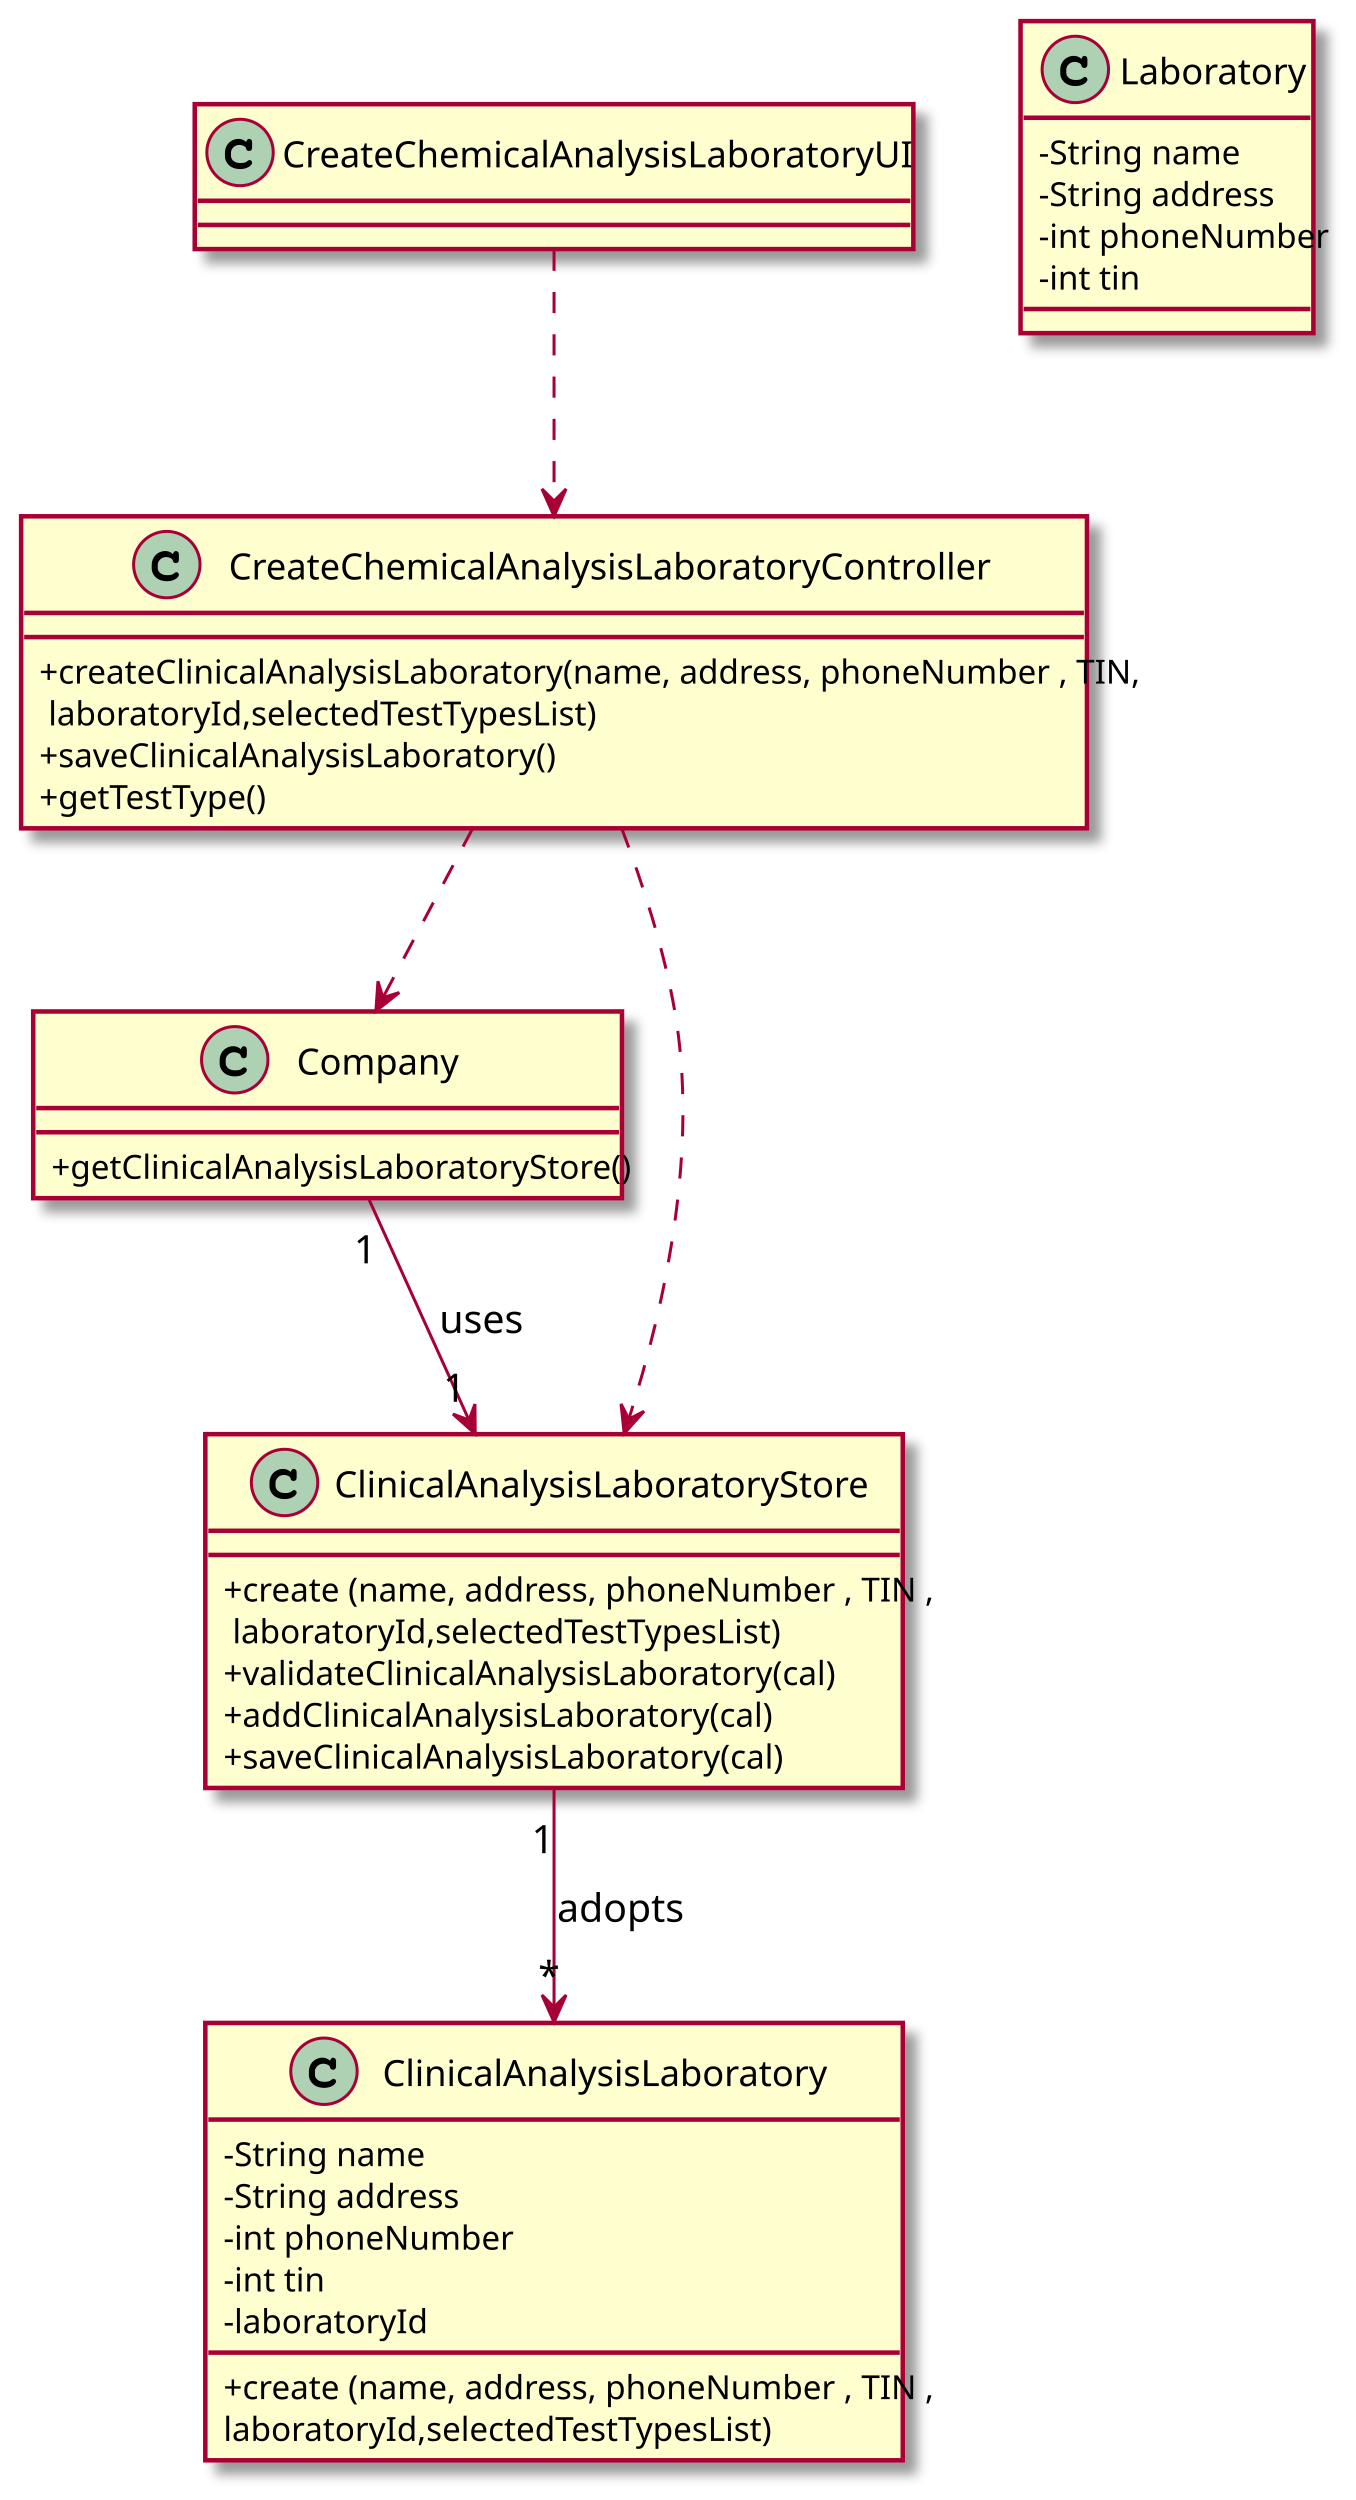
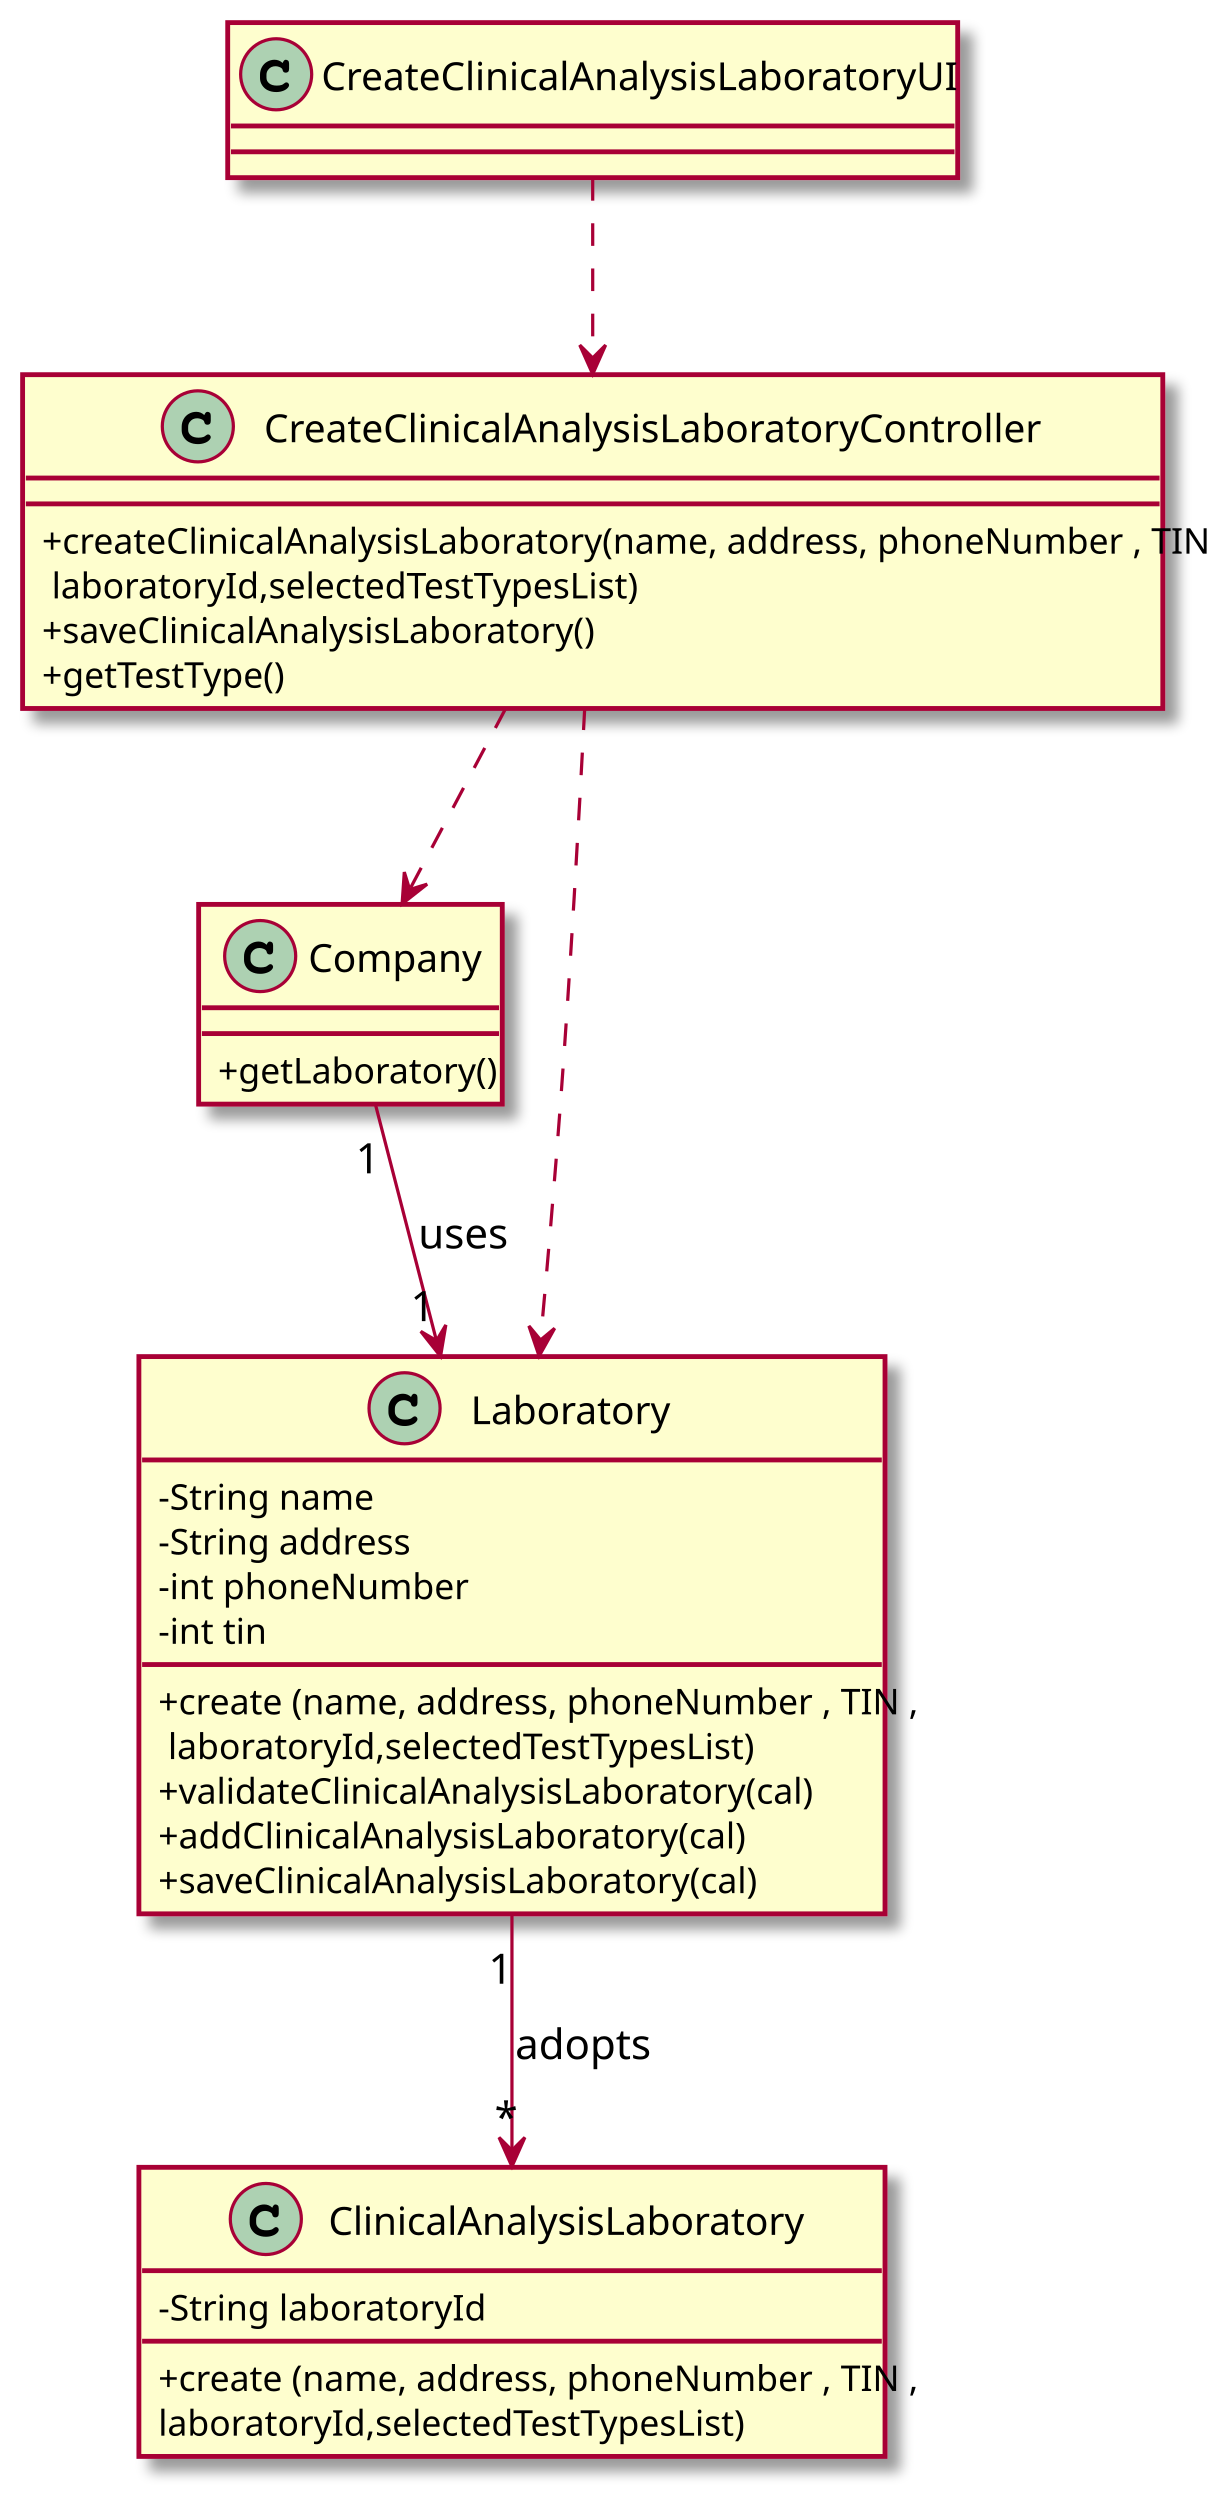
- <svg xmlns="http://www.w3.org/2000/svg" contentScriptType="application/ecmascript" contentStyleType="text/css" height="828px" preserveAspectRatio="none" style="width:449px;height:828px;" version="1.1" viewBox="0 0 449 828" width="449px" zoomAndPan="magnify">
+ <svg xmlns="http://www.w3.org/2000/svg" contentScriptType="application/ecmascript" contentStyleType="text/css" height="774px" preserveAspectRatio="none" style="width:374px;height:774px;" version="1.1" viewBox="0 0 374 774" width="374px" zoomAndPan="magnify">
  <defs>
-     <filter height="300%" id="f4xp1u01uqw4k" width="300%" x="-1" y="-1">
+     <filter height="300%" id="ftescfz0azkaz" width="300%" x="-1" y="-1">
      <feGaussianBlur result="blurOut" stdDeviation="2.0" />
      <feColorMatrix in="blurOut" result="blurOut2" type="matrix" values="0 0 0 0 0 0 0 0 0 0 0 0 0 0 0 0 0 0 .4 0" />
      <feOffset dx="4.0" dy="4.0" in="blurOut2" result="blurOut3" />
      <feBlend in="SourceGraphic" in2="blurOut3" mode="normal" />
    </filter>
  </defs>
  <g>
-     <rect codeLine="3" fill="#FEFECE" filter="url(#f4xp1u01uqw4k)" height="48" id="CreateChemicalAnalysisLaboratoryUI" style="stroke:#A80036;stroke-width:1.5;" width="238" x="64.5" y="34.5" />
-     <ellipse cx="79.5" cy="50.5" fill="#ADD1B2" rx="11" ry="11" style="stroke:#A80036;stroke-width:1.0;" />
-     <path d="M81.5,47 Q81.703,46.5 81.938,46.25 Q82.172,46 82.438,46 Q82.906,46 83.203,46.281 Q83.5,46.562 83.5,47.219 L83.5,48.781 Q83.5,49.438 83.219,49.719 Q82.938,50 82.5,50 Q82.109,50 81.859,49.828 Q81.609,49.656 81.5,49.203 Q81.453,48.891 81.281,48.719 Q80.969,48.391 80.406,48.203 Q79.844,48 79.281,48 Q78.578,48 77.984,48.281 Q77.406,48.562 76.953,49.188 Q76.5,49.812 76.5,50.672 L76.5,51.594 Q76.5,52.625 77.344,53.312 Q78.188,54 79.688,54 Q80.578,54 81.203,53.797 Q81.562,53.688 81.969,53.328 Q82.234,53.125 82.375,53.062 Q82.516,53 82.688,53 Q83.016,53 83.25,53.266 Q83.5,53.516 83.5,53.875 Q83.5,54.219 83.156,54.625 Q82.656,55.219 81.859,55.547 Q80.812,56 79.531,56 Q78.031,56 76.828,55.406 Q75.859,54.938 75.172,53.922 Q74.5,52.906 74.5,51.703 L74.5,50.609 Q74.5,49.359 75.094,48.266 Q75.703,47.172 76.75,46.594 Q77.812,46 79,46 Q79.719,46 80.344,46.25 Q80.969,46.5 81.5,47 Z " fill="#000000" />
-     <text fill="#000000" font-family="sans-serif" font-size="12" lengthAdjust="spacing" textLength="206" x="93.5" y="55.41">CreateChemicalAnalysisLaboratoryUI</text>
-     <line style="stroke:#A80036;stroke-width:1.5;" x1="65.5" x2="301.5" y1="66.5" y2="66.5" />
-     <line style="stroke:#A80036;stroke-width:1.5;" x1="65.5" x2="301.5" y1="74.5" y2="74.5" />
-     <rect codeLine="6" fill="#FEFECE" filter="url(#f4xp1u01uqw4k)" height="103.344" id="CreateChemicalAnalysisLaboratoryController" style="stroke:#A80036;stroke-width:1.5;" width="353" x="7" y="171" />
-     <ellipse cx="55.25" cy="187" fill="#ADD1B2" rx="11" ry="11" style="stroke:#A80036;stroke-width:1.0;" />
-     <path d="M57.25,183.5 Q57.453,183 57.688,182.75 Q57.922,182.5 58.188,182.5 Q58.656,182.5 58.953,182.781 Q59.25,183.062 59.25,183.719 L59.25,185.281 Q59.25,185.938 58.969,186.219 Q58.688,186.5 58.25,186.5 Q57.859,186.5 57.609,186.328 Q57.359,186.156 57.25,185.703 Q57.203,185.391 57.031,185.219 Q56.719,184.891 56.156,184.703 Q55.594,184.5 55.031,184.5 Q54.328,184.5 53.734,184.781 Q53.156,185.062 52.703,185.688 Q52.25,186.312 52.25,187.172 L52.25,188.094 Q52.25,189.125 53.094,189.812 Q53.938,190.5 55.438,190.5 Q56.328,190.5 56.953,190.297 Q57.312,190.188 57.719,189.828 Q57.984,189.625 58.125,189.562 Q58.266,189.5 58.438,189.5 Q58.766,189.5 59,189.766 Q59.25,190.016 59.25,190.375 Q59.25,190.719 58.906,191.125 Q58.406,191.719 57.609,192.047 Q56.562,192.5 55.281,192.5 Q53.781,192.5 52.578,191.906 Q51.609,191.438 50.922,190.422 Q50.25,189.406 50.25,188.203 L50.25,187.109 Q50.25,185.859 50.844,184.766 Q51.453,183.672 52.5,183.094 Q53.562,182.5 54.75,182.5 Q55.469,182.5 56.094,182.75 Q56.719,183 57.25,183.5 Z " fill="#000000" />
-     <text fill="#000000" font-family="sans-serif" font-size="12" lengthAdjust="spacing" textLength="248" x="75.75" y="191.91">CreateChemicalAnalysisLaboratoryController</text>
-     <line style="stroke:#A80036;stroke-width:1.5;" x1="8" x2="359" y1="203" y2="203" />
-     <line style="stroke:#A80036;stroke-width:1.5;" x1="8" x2="359" y1="211" y2="211" />
-     <text fill="#000000" font-family="sans-serif" font-size="11" lengthAdjust="spacing" textLength="341" x="13" y="226.419">+createClinicalAnalysisLaboratory(name, address, phoneNumber , TIN,</text>
-     <text fill="#000000" font-family="sans-serif" font-size="11" lengthAdjust="spacing" textLength="173" x="16" y="240.255">laboratoryId,selectedTestTypesList)</text>
-     <text fill="#000000" font-family="sans-serif" font-size="11" lengthAdjust="spacing" textLength="166" x="13" y="254.091">+saveClinicalAnalysisLaboratory()</text>
-     <text fill="#000000" font-family="sans-serif" font-size="11" lengthAdjust="spacing" textLength="74" x="13" y="267.927">+getTestType()</text>
-     <rect codeLine="12" fill="#FEFECE" filter="url(#f4xp1u01uqw4k)" height="61.836" id="Company" style="stroke:#A80036;stroke-width:1.5;" width="195" x="11" y="335" />
-     <ellipse cx="77.75" cy="351" fill="#ADD1B2" rx="11" ry="11" style="stroke:#A80036;stroke-width:1.0;" />
-     <path d="M79.75,347.5 Q79.953,347 80.188,346.75 Q80.422,346.5 80.688,346.5 Q81.156,346.5 81.453,346.781 Q81.75,347.062 81.75,347.719 L81.75,349.281 Q81.75,349.938 81.469,350.219 Q81.188,350.5 80.75,350.5 Q80.359,350.5 80.109,350.328 Q79.859,350.156 79.75,349.703 Q79.703,349.391 79.531,349.219 Q79.219,348.891 78.656,348.703 Q78.094,348.5 77.531,348.5 Q76.828,348.5 76.234,348.781 Q75.656,349.062 75.203,349.688 Q74.75,350.312 74.75,351.172 L74.75,352.094 Q74.75,353.125 75.594,353.812 Q76.438,354.5 77.938,354.5 Q78.828,354.5 79.453,354.297 Q79.812,354.188 80.219,353.828 Q80.484,353.625 80.625,353.562 Q80.766,353.5 80.938,353.5 Q81.266,353.5 81.5,353.766 Q81.75,354.016 81.75,354.375 Q81.75,354.719 81.406,355.125 Q80.906,355.719 80.109,356.047 Q79.062,356.5 77.781,356.5 Q76.281,356.5 75.078,355.906 Q74.109,355.438 73.422,354.422 Q72.75,353.406 72.75,352.203 L72.75,351.109 Q72.75,349.859 73.344,348.766 Q73.953,347.672 75,347.094 Q76.062,346.5 77.25,346.5 Q77.969,346.5 78.594,346.75 Q79.219,347 79.75,347.5 Z " fill="#000000" />
-     <text fill="#000000" font-family="sans-serif" font-size="12" lengthAdjust="spacing" textLength="53" x="98.25" y="355.91">Company</text>
-     <line style="stroke:#A80036;stroke-width:1.5;" x1="12" x2="205" y1="367" y2="367" />
-     <line style="stroke:#A80036;stroke-width:1.5;" x1="12" x2="205" y1="375" y2="375" />
-     <text fill="#000000" font-family="sans-serif" font-size="11" lengthAdjust="spacing" textLength="183" x="17" y="390.419">+getClinicalAnalysisLaboratoryStore()</text>
-     <rect codeLine="16" fill="#FEFECE" filter="url(#f4xp1u01uqw4k)" height="103.344" id="Laboratory" style="stroke:#A80036;stroke-width:1.5;" width="97" x="338" y="7" />
-     <ellipse cx="356.15" cy="23" fill="#ADD1B2" rx="11" ry="11" style="stroke:#A80036;stroke-width:1.0;" />
-     <path d="M358.15,19.5 Q358.353,19 358.587,18.75 Q358.822,18.5 359.087,18.5 Q359.556,18.5 359.853,18.781 Q360.15,19.062 360.15,19.719 L360.15,21.281 Q360.15,21.938 359.869,22.219 Q359.587,22.5 359.15,22.5 Q358.759,22.5 358.509,22.328 Q358.259,22.156 358.15,21.703 Q358.103,21.391 357.931,21.219 Q357.619,20.891 357.056,20.703 Q356.494,20.5 355.931,20.5 Q355.228,20.5 354.634,20.781 Q354.056,21.062 353.603,21.688 Q353.15,22.312 353.15,23.172 L353.15,24.094 Q353.15,25.125 353.994,25.812 Q354.837,26.5 356.337,26.5 Q357.228,26.5 357.853,26.297 Q358.212,26.188 358.619,25.828 Q358.884,25.625 359.025,25.562 Q359.166,25.5 359.337,25.5 Q359.666,25.5 359.9,25.766 Q360.15,26.016 360.15,26.375 Q360.15,26.719 359.806,27.125 Q359.306,27.719 358.509,28.047 Q357.462,28.5 356.181,28.5 Q354.681,28.5 353.478,27.906 Q352.509,27.438 351.822,26.422 Q351.15,25.406 351.15,24.203 L351.15,23.109 Q351.15,21.859 351.744,20.766 Q352.353,19.672 353.4,19.094 Q354.462,18.5 355.65,18.5 Q356.369,18.5 356.994,18.75 Q357.619,19 358.15,19.5 Z " fill="#000000" />
-     <text fill="#000000" font-family="sans-serif" font-size="12" lengthAdjust="spacing" textLength="58" x="370.85" y="27.91">Laboratory</text>
-     <line style="stroke:#A80036;stroke-width:1.5;" x1="339" x2="434" y1="39" y2="39" />
-     <text fill="#000000" font-family="sans-serif" font-size="11" lengthAdjust="spacing" textLength="61" x="344" y="54.419">-String name</text>
-     <text fill="#000000" font-family="sans-serif" font-size="11" lengthAdjust="spacing" textLength="75" x="344" y="68.255">-String address</text>
-     <text fill="#000000" font-family="sans-serif" font-size="11" lengthAdjust="spacing" textLength="85" x="344" y="82.091">-int phoneNumber</text>
-     <text fill="#000000" font-family="sans-serif" font-size="11" lengthAdjust="spacing" textLength="29" x="344" y="95.927">-int tin</text>
-     <line style="stroke:#A80036;stroke-width:1.5;" x1="339" x2="434" y1="102.344" y2="102.344" />
-     <rect codeLine="23" fill="#FEFECE" filter="url(#f4xp1u01uqw4k)" height="144.852" id="ClinicalAnalysisLaboratory" style="stroke:#A80036;stroke-width:1.5;" width="231" x="68" y="670" />
-     <ellipse cx="107.3" cy="686" fill="#ADD1B2" rx="11" ry="11" style="stroke:#A80036;stroke-width:1.0;" />
-     <path d="M109.3,682.5 Q109.503,682 109.737,681.75 Q109.972,681.5 110.237,681.5 Q110.706,681.5 111.003,681.781 Q111.3,682.062 111.3,682.719 L111.3,684.281 Q111.3,684.938 111.019,685.219 Q110.737,685.5 110.3,685.5 Q109.909,685.5 109.659,685.328 Q109.409,685.156 109.3,684.703 Q109.253,684.391 109.081,684.219 Q108.769,683.891 108.206,683.703 Q107.644,683.5 107.081,683.5 Q106.378,683.5 105.784,683.781 Q105.206,684.062 104.753,684.688 Q104.3,685.312 104.3,686.172 L104.3,687.094 Q104.3,688.125 105.144,688.812 Q105.987,689.5 107.487,689.5 Q108.378,689.5 109.003,689.297 Q109.362,689.188 109.769,688.828 Q110.034,688.625 110.175,688.562 Q110.316,688.5 110.487,688.5 Q110.816,688.5 111.05,688.766 Q111.3,689.016 111.3,689.375 Q111.3,689.719 110.956,690.125 Q110.456,690.719 109.659,691.047 Q108.612,691.5 107.331,691.5 Q105.831,691.5 104.628,690.906 Q103.659,690.438 102.972,689.422 Q102.3,688.406 102.3,687.203 L102.3,686.109 Q102.3,684.859 102.894,683.766 Q103.503,682.672 104.55,682.094 Q105.612,681.5 106.8,681.5 Q107.519,681.5 108.144,681.75 Q108.769,682 109.3,682.5 Z " fill="#000000" />
-     <text fill="#000000" font-family="sans-serif" font-size="12" lengthAdjust="spacing" textLength="145" x="126.7" y="690.91">ClinicalAnalysisLaboratory</text>
-     <line style="stroke:#A80036;stroke-width:1.5;" x1="69" x2="298" y1="702" y2="702" />
-     <text fill="#000000" font-family="sans-serif" font-size="11" lengthAdjust="spacing" textLength="61" x="74" y="717.419">-String name</text>
-     <text fill="#000000" font-family="sans-serif" font-size="11" lengthAdjust="spacing" textLength="75" x="74" y="731.255">-String address</text>
-     <text fill="#000000" font-family="sans-serif" font-size="11" lengthAdjust="spacing" textLength="85" x="74" y="745.091">-int phoneNumber</text>
-     <text fill="#000000" font-family="sans-serif" font-size="11" lengthAdjust="spacing" textLength="29" x="74" y="758.927">-int tin</text>
-     <text fill="#000000" font-family="sans-serif" font-size="11" lengthAdjust="spacing" textLength="61" x="74" y="772.763">-laboratoryId</text>
-     <line style="stroke:#A80036;stroke-width:1.5;" x1="69" x2="298" y1="779.18" y2="779.18" />
-     <text fill="#000000" font-family="sans-serif" font-size="11" lengthAdjust="spacing" textLength="219" x="74" y="794.599">+create (name, address, phoneNumber , TIN ,</text>
-     <text fill="#000000" font-family="sans-serif" font-size="11" lengthAdjust="spacing" textLength="173" x="74" y="808.435">laboratoryId,selectedTestTypesList)</text>
-     <rect codeLine="34" fill="#FEFECE" filter="url(#f4xp1u01uqw4k)" height="117.18" id="ClinicalAnalysisLaboratoryStore" style="stroke:#A80036;stroke-width:1.5;" width="231" x="68" y="475" />
-     <ellipse cx="94.25" cy="491" fill="#ADD1B2" rx="11" ry="11" style="stroke:#A80036;stroke-width:1.0;" />
-     <path d="M96.25,487.5 Q96.453,487 96.688,486.75 Q96.922,486.5 97.188,486.5 Q97.656,486.5 97.953,486.781 Q98.25,487.062 98.25,487.719 L98.25,489.281 Q98.25,489.938 97.969,490.219 Q97.688,490.5 97.25,490.5 Q96.859,490.5 96.609,490.328 Q96.359,490.156 96.25,489.703 Q96.203,489.391 96.031,489.219 Q95.719,488.891 95.156,488.703 Q94.594,488.5 94.031,488.5 Q93.328,488.5 92.734,488.781 Q92.156,489.062 91.703,489.688 Q91.25,490.312 91.25,491.172 L91.25,492.094 Q91.25,493.125 92.094,493.812 Q92.938,494.5 94.438,494.5 Q95.328,494.5 95.953,494.297 Q96.312,494.188 96.719,493.828 Q96.984,493.625 97.125,493.562 Q97.266,493.5 97.438,493.5 Q97.766,493.5 98,493.766 Q98.25,494.016 98.25,494.375 Q98.25,494.719 97.906,495.125 Q97.406,495.719 96.609,496.047 Q95.562,496.5 94.281,496.5 Q92.781,496.5 91.578,495.906 Q90.609,495.438 89.922,494.422 Q89.25,493.406 89.25,492.203 L89.25,491.109 Q89.25,489.859 89.844,488.766 Q90.453,487.672 91.5,487.094 Q92.562,486.5 93.75,486.5 Q94.469,486.5 95.094,486.75 Q95.719,487 96.25,487.5 Z " fill="#000000" />
-     <text fill="#000000" font-family="sans-serif" font-size="12" lengthAdjust="spacing" textLength="174" x="110.75" y="495.91">ClinicalAnalysisLaboratoryStore</text>
-     <line style="stroke:#A80036;stroke-width:1.5;" x1="69" x2="298" y1="507" y2="507" />
-     <line style="stroke:#A80036;stroke-width:1.5;" x1="69" x2="298" y1="515" y2="515" />
-     <text fill="#000000" font-family="sans-serif" font-size="11" lengthAdjust="spacing" textLength="219" x="74" y="530.419">+create (name, address, phoneNumber , TIN ,</text>
-     <text fill="#000000" font-family="sans-serif" font-size="11" lengthAdjust="spacing" textLength="173" x="77" y="544.255">laboratoryId,selectedTestTypesList)</text>
-     <text fill="#000000" font-family="sans-serif" font-size="11" lengthAdjust="spacing" textLength="193" x="74" y="558.091">+validateClinicalAnalysisLaboratory(cal)</text>
-     <text fill="#000000" font-family="sans-serif" font-size="11" lengthAdjust="spacing" textLength="174" x="74" y="571.927">+addClinicalAnalysisLaboratory(cal)</text>
-     <text fill="#000000" font-family="sans-serif" font-size="11" lengthAdjust="spacing" textLength="180" x="74" y="585.763">+saveClinicalAnalysisLaboratory(cal)</text>
-     <path codeLine="46" d="M183.5,82.71 C183.5,104.29 183.5,137.29 183.5,165.69 " fill="none" id="CreateChemicalAnalysisLaboratoryUI-to-CreateChemicalAnalysisLaboratoryController" style="stroke:#A80036;stroke-width:1.0;stroke-dasharray:7.0,7.0;" />
-     <polygon fill="#A80036" points="183.5,170.94,187.5,161.94,183.5,165.94,179.5,161.94,183.5,170.94" style="stroke:#A80036;stroke-width:1.0;" />
-     <path codeLine="47" d="M156.64,274.19 C146.8,292.74 135.9,313.31 126.96,330.17 " fill="none" id="CreateChemicalAnalysisLaboratoryController-to-Company" style="stroke:#A80036;stroke-width:1.0;stroke-dasharray:7.0,7.0;" />
-     <polygon fill="#A80036" points="124.5,334.82,132.244,328.735,126.838,330.4,125.173,324.994,124.5,334.82" style="stroke:#A80036;stroke-width:1.0;" />
-     <path codeLine="48" d="M205.82,274.12 C212.96,292.86 219.94,314.54 223.5,335 C231.36,380.19 220.68,430.9 208.38,469.62 " fill="none" id="CreateChemicalAnalysisLaboratoryController-to-ClinicalAnalysisLaboratoryStore" style="stroke:#A80036;stroke-width:1.0;stroke-dasharray:7.0,7.0;" />
-     <polygon fill="#A80036" points="206.72,474.76,213.301,467.433,208.262,470.004,205.692,464.965,206.72,474.76" style="stroke:#A80036;stroke-width:1.0;" />
-     <path codeLine="49" d="M122.26,397.36 C131.49,417.74 143.99,445.32 155.29,470.25 " fill="none" id="Company-to-ClinicalAnalysisLaboratoryStore" style="stroke:#A80036;stroke-width:1.0;" />
-     <polygon fill="#A80036" points="157.39,474.88,157.307,465.031,155.321,470.328,150.024,468.342,157.39,474.88" style="stroke:#A80036;stroke-width:1.0;" />
-     <text fill="#000000" font-family="sans-serif" font-size="13" lengthAdjust="spacing" textLength="28" x="145.5" y="441.495">uses</text>
-     <text fill="#000000" font-family="sans-serif" font-size="13" lengthAdjust="spacing" textLength="7" x="117.216" y="418.407">1</text>
-     <text fill="#000000" font-family="sans-serif" font-size="13" lengthAdjust="spacing" textLength="7" x="146.781" y="464.266">1</text>
-     <path codeLine="50" d="M183.5,592.16 C183.5,614.61 183.5,640.66 183.5,664.66 " fill="none" id="ClinicalAnalysisLaboratoryStore-to-ClinicalAnalysisLaboratory" style="stroke:#A80036;stroke-width:1.0;" />
-     <polygon fill="#A80036" points="183.5,669.75,187.5,660.75,183.5,664.75,179.5,660.75,183.5,669.75" style="stroke:#A80036;stroke-width:1.0;" />
-     <text fill="#000000" font-family="sans-serif" font-size="13" lengthAdjust="spacing" textLength="39" x="184.5" y="636.495">adopts</text>
-     <text fill="#000000" font-family="sans-serif" font-size="13" lengthAdjust="spacing" textLength="7" x="176.073" y="613.79">1</text>
-     <text fill="#000000" font-family="sans-serif" font-size="13" lengthAdjust="spacing" textLength="5" x="178.242" y="658.944">*</text>
+     <rect codeLine="3" fill="#FEFECE" filter="url(#ftescfz0azkaz)" height="48" id="CreateClinicalAnalysisLaboratoryUI" style="stroke:#A80036;stroke-width:1.5;" width="226" x="70.5" y="7" />
+     <ellipse cx="85.5" cy="23" fill="#ADD1B2" rx="11" ry="11" style="stroke:#A80036;stroke-width:1.0;" />
+     <path d="M87.5,19.5 Q87.703,19 87.938,18.75 Q88.172,18.5 88.438,18.5 Q88.906,18.5 89.203,18.781 Q89.5,19.062 89.5,19.719 L89.5,21.281 Q89.5,21.938 89.219,22.219 Q88.938,22.5 88.5,22.5 Q88.109,22.5 87.859,22.328 Q87.609,22.156 87.5,21.703 Q87.453,21.391 87.281,21.219 Q86.969,20.891 86.406,20.703 Q85.844,20.5 85.281,20.5 Q84.578,20.5 83.984,20.781 Q83.406,21.062 82.953,21.688 Q82.5,22.312 82.5,23.172 L82.5,24.094 Q82.5,25.125 83.344,25.812 Q84.188,26.5 85.688,26.5 Q86.578,26.5 87.203,26.297 Q87.562,26.188 87.969,25.828 Q88.234,25.625 88.375,25.562 Q88.516,25.5 88.688,25.5 Q89.016,25.5 89.25,25.766 Q89.5,26.016 89.5,26.375 Q89.5,26.719 89.156,27.125 Q88.656,27.719 87.859,28.047 Q86.812,28.5 85.531,28.5 Q84.031,28.5 82.828,27.906 Q81.859,27.438 81.172,26.422 Q80.5,25.406 80.5,24.203 L80.5,23.109 Q80.5,21.859 81.094,20.766 Q81.703,19.672 82.75,19.094 Q83.812,18.5 85,18.5 Q85.719,18.5 86.344,18.75 Q86.969,19 87.5,19.5 Z " fill="#000000" />
+     <text fill="#000000" font-family="sans-serif" font-size="12" lengthAdjust="spacing" textLength="194" x="99.5" y="27.91">CreateClinicalAnalysisLaboratoryUI</text>
+     <line style="stroke:#A80036;stroke-width:1.5;" x1="71.5" x2="295.5" y1="39" y2="39" />
+     <line style="stroke:#A80036;stroke-width:1.5;" x1="71.5" x2="295.5" y1="47" y2="47" />
+     <rect codeLine="6" fill="#FEFECE" filter="url(#ftescfz0azkaz)" height="103.344" id="CreateClinicalAnalysisLaboratoryController" style="stroke:#A80036;stroke-width:1.5;" width="353" x="7" y="116" />
+     <ellipse cx="61.25" cy="132" fill="#ADD1B2" rx="11" ry="11" style="stroke:#A80036;stroke-width:1.0;" />
+     <path d="M63.25,128.5 Q63.453,128 63.688,127.75 Q63.922,127.5 64.188,127.5 Q64.656,127.5 64.953,127.781 Q65.25,128.062 65.25,128.719 L65.25,130.281 Q65.25,130.938 64.969,131.219 Q64.688,131.5 64.25,131.5 Q63.859,131.5 63.609,131.328 Q63.359,131.156 63.25,130.703 Q63.203,130.391 63.031,130.219 Q62.719,129.891 62.156,129.703 Q61.594,129.5 61.031,129.5 Q60.328,129.5 59.734,129.781 Q59.156,130.062 58.703,130.688 Q58.25,131.312 58.25,132.172 L58.25,133.094 Q58.25,134.125 59.094,134.812 Q59.938,135.5 61.438,135.5 Q62.328,135.5 62.953,135.297 Q63.312,135.188 63.719,134.828 Q63.984,134.625 64.125,134.562 Q64.266,134.5 64.438,134.5 Q64.766,134.5 65,134.766 Q65.25,135.016 65.25,135.375 Q65.25,135.719 64.906,136.125 Q64.406,136.719 63.609,137.047 Q62.562,137.5 61.281,137.5 Q59.781,137.5 58.578,136.906 Q57.609,136.438 56.922,135.422 Q56.25,134.406 56.25,133.203 L56.25,132.109 Q56.25,130.859 56.844,129.766 Q57.453,128.672 58.5,128.094 Q59.562,127.5 60.75,127.5 Q61.469,127.5 62.094,127.75 Q62.719,128 63.25,128.5 Z " fill="#000000" />
+     <text fill="#000000" font-family="sans-serif" font-size="12" lengthAdjust="spacing" textLength="236" x="81.75" y="136.91">CreateClinicalAnalysisLaboratoryController</text>
+     <line style="stroke:#A80036;stroke-width:1.5;" x1="8" x2="359" y1="148" y2="148" />
+     <line style="stroke:#A80036;stroke-width:1.5;" x1="8" x2="359" y1="156" y2="156" />
+     <text fill="#000000" font-family="sans-serif" font-size="11" lengthAdjust="spacing" textLength="341" x="13" y="171.419">+createClinicalAnalysisLaboratory(name, address, phoneNumber , TIN,</text>
+     <text fill="#000000" font-family="sans-serif" font-size="11" lengthAdjust="spacing" textLength="173" x="16" y="185.255">laboratoryId,selectedTestTypesList)</text>
+     <text fill="#000000" font-family="sans-serif" font-size="11" lengthAdjust="spacing" textLength="166" x="13" y="199.091">+saveClinicalAnalysisLaboratory()</text>
+     <text fill="#000000" font-family="sans-serif" font-size="11" lengthAdjust="spacing" textLength="74" x="13" y="212.927">+getTestType()</text>
+     <rect codeLine="12" fill="#FEFECE" filter="url(#ftescfz0azkaz)" height="61.836" id="Company" style="stroke:#A80036;stroke-width:1.5;" width="94" x="61.5" y="280" />
+     <ellipse cx="80.55" cy="296" fill="#ADD1B2" rx="11" ry="11" style="stroke:#A80036;stroke-width:1.0;" />
+     <path d="M82.55,292.5 Q82.753,292 82.987,291.75 Q83.222,291.5 83.487,291.5 Q83.956,291.5 84.253,291.781 Q84.55,292.062 84.55,292.719 L84.55,294.281 Q84.55,294.938 84.269,295.219 Q83.987,295.5 83.55,295.5 Q83.159,295.5 82.909,295.328 Q82.659,295.156 82.55,294.703 Q82.503,294.391 82.331,294.219 Q82.019,293.891 81.456,293.703 Q80.894,293.5 80.331,293.5 Q79.628,293.5 79.034,293.781 Q78.456,294.062 78.003,294.688 Q77.55,295.312 77.55,296.172 L77.55,297.094 Q77.55,298.125 78.394,298.812 Q79.237,299.5 80.737,299.5 Q81.628,299.5 82.253,299.297 Q82.612,299.188 83.019,298.828 Q83.284,298.625 83.425,298.562 Q83.566,298.5 83.737,298.5 Q84.066,298.5 84.3,298.766 Q84.55,299.016 84.55,299.375 Q84.55,299.719 84.206,300.125 Q83.706,300.719 82.909,301.047 Q81.862,301.5 80.581,301.5 Q79.081,301.5 77.878,300.906 Q76.909,300.438 76.222,299.422 Q75.55,298.406 75.55,297.203 L75.55,296.109 Q75.55,294.859 76.144,293.766 Q76.753,292.672 77.8,292.094 Q78.862,291.5 80.05,291.5 Q80.769,291.5 81.394,291.75 Q82.019,292 82.55,292.5 Z " fill="#000000" />
+     <text fill="#000000" font-family="sans-serif" font-size="12" lengthAdjust="spacing" textLength="53" x="95.45" y="300.91">Company</text>
+     <line style="stroke:#A80036;stroke-width:1.5;" x1="62.5" x2="154.5" y1="312" y2="312" />
+     <line style="stroke:#A80036;stroke-width:1.5;" x1="62.5" x2="154.5" y1="320" y2="320" />
+     <text fill="#000000" font-family="sans-serif" font-size="11" lengthAdjust="spacing" textLength="82" x="67.5" y="335.419">+getLaboratory()</text>
+     <rect codeLine="17" fill="#FEFECE" filter="url(#ftescfz0azkaz)" height="89.508" id="ClinicalAnalysisLaboratory" style="stroke:#A80036;stroke-width:1.5;" width="231" x="43" y="671" />
+     <ellipse cx="82.3" cy="687" fill="#ADD1B2" rx="11" ry="11" style="stroke:#A80036;stroke-width:1.0;" />
+     <path d="M84.3,683.5 Q84.503,683 84.737,682.75 Q84.972,682.5 85.237,682.5 Q85.706,682.5 86.003,682.781 Q86.3,683.062 86.3,683.719 L86.3,685.281 Q86.3,685.938 86.019,686.219 Q85.737,686.5 85.3,686.5 Q84.909,686.5 84.659,686.328 Q84.409,686.156 84.3,685.703 Q84.253,685.391 84.081,685.219 Q83.769,684.891 83.206,684.703 Q82.644,684.5 82.081,684.5 Q81.378,684.5 80.784,684.781 Q80.206,685.062 79.753,685.688 Q79.3,686.312 79.3,687.172 L79.3,688.094 Q79.3,689.125 80.144,689.812 Q80.987,690.5 82.487,690.5 Q83.378,690.5 84.003,690.297 Q84.362,690.188 84.769,689.828 Q85.034,689.625 85.175,689.562 Q85.316,689.5 85.487,689.5 Q85.816,689.5 86.05,689.766 Q86.3,690.016 86.3,690.375 Q86.3,690.719 85.956,691.125 Q85.456,691.719 84.659,692.047 Q83.612,692.5 82.331,692.5 Q80.831,692.5 79.628,691.906 Q78.659,691.438 77.972,690.422 Q77.3,689.406 77.3,688.203 L77.3,687.109 Q77.3,685.859 77.894,684.766 Q78.503,683.672 79.55,683.094 Q80.612,682.5 81.8,682.5 Q82.519,682.5 83.144,682.75 Q83.769,683 84.3,683.5 Z " fill="#000000" />
+     <text fill="#000000" font-family="sans-serif" font-size="12" lengthAdjust="spacing" textLength="145" x="101.7" y="691.91">ClinicalAnalysisLaboratory</text>
+     <line style="stroke:#A80036;stroke-width:1.5;" x1="44" x2="273" y1="703" y2="703" />
+     <text fill="#000000" font-family="sans-serif" font-size="11" lengthAdjust="spacing" textLength="92" x="49" y="718.419">-String laboratoryId</text>
+     <line style="stroke:#A80036;stroke-width:1.5;" x1="44" x2="273" y1="724.836" y2="724.836" />
+     <text fill="#000000" font-family="sans-serif" font-size="11" lengthAdjust="spacing" textLength="219" x="49" y="740.255">+create (name, address, phoneNumber , TIN ,</text>
+     <text fill="#000000" font-family="sans-serif" font-size="11" lengthAdjust="spacing" textLength="173" x="49" y="754.091">laboratoryId,selectedTestTypesList)</text>
+     <rect codeLine="24" fill="#FEFECE" filter="url(#ftescfz0azkaz)" height="172.523" id="Laboratory" style="stroke:#A80036;stroke-width:1.5;" width="231" x="43" y="420" />
+     <ellipse cx="125.25" cy="436" fill="#ADD1B2" rx="11" ry="11" style="stroke:#A80036;stroke-width:1.0;" />
+     <path d="M127.25,432.5 Q127.453,432 127.688,431.75 Q127.922,431.5 128.188,431.5 Q128.656,431.5 128.953,431.781 Q129.25,432.062 129.25,432.719 L129.25,434.281 Q129.25,434.938 128.969,435.219 Q128.688,435.5 128.25,435.5 Q127.859,435.5 127.609,435.328 Q127.359,435.156 127.25,434.703 Q127.203,434.391 127.031,434.219 Q126.719,433.891 126.156,433.703 Q125.594,433.5 125.031,433.5 Q124.328,433.5 123.734,433.781 Q123.156,434.062 122.703,434.688 Q122.25,435.312 122.25,436.172 L122.25,437.094 Q122.25,438.125 123.094,438.812 Q123.938,439.5 125.438,439.5 Q126.328,439.5 126.953,439.297 Q127.312,439.188 127.719,438.828 Q127.984,438.625 128.125,438.562 Q128.266,438.5 128.438,438.5 Q128.766,438.5 129,438.766 Q129.25,439.016 129.25,439.375 Q129.25,439.719 128.906,440.125 Q128.406,440.719 127.609,441.047 Q126.562,441.5 125.281,441.5 Q123.781,441.5 122.578,440.906 Q121.609,440.438 120.922,439.422 Q120.25,438.406 120.25,437.203 L120.25,436.109 Q120.25,434.859 120.844,433.766 Q121.453,432.672 122.5,432.094 Q123.562,431.5 124.75,431.5 Q125.469,431.5 126.094,431.75 Q126.719,432 127.25,432.5 Z " fill="#000000" />
+     <text fill="#000000" font-family="sans-serif" font-size="12" lengthAdjust="spacing" textLength="58" x="145.75" y="440.91">Laboratory</text>
+     <line style="stroke:#A80036;stroke-width:1.5;" x1="44" x2="273" y1="452" y2="452" />
+     <text fill="#000000" font-family="sans-serif" font-size="11" lengthAdjust="spacing" textLength="61" x="49" y="467.419">-String name</text>
+     <text fill="#000000" font-family="sans-serif" font-size="11" lengthAdjust="spacing" textLength="75" x="49" y="481.255">-String address</text>
+     <text fill="#000000" font-family="sans-serif" font-size="11" lengthAdjust="spacing" textLength="85" x="49" y="495.091">-int phoneNumber</text>
+     <text fill="#000000" font-family="sans-serif" font-size="11" lengthAdjust="spacing" textLength="29" x="49" y="508.927">-int tin</text>
+     <line style="stroke:#A80036;stroke-width:1.5;" x1="44" x2="273" y1="515.344" y2="515.344" />
+     <text fill="#000000" font-family="sans-serif" font-size="11" lengthAdjust="spacing" textLength="219" x="49" y="530.763">+create (name, address, phoneNumber , TIN ,</text>
+     <text fill="#000000" font-family="sans-serif" font-size="11" lengthAdjust="spacing" textLength="173" x="52" y="544.599">laboratoryId,selectedTestTypesList)</text>
+     <text fill="#000000" font-family="sans-serif" font-size="11" lengthAdjust="spacing" textLength="193" x="49" y="558.435">+validateClinicalAnalysisLaboratory(cal)</text>
+     <text fill="#000000" font-family="sans-serif" font-size="11" lengthAdjust="spacing" textLength="174" x="49" y="572.27">+addClinicalAnalysisLaboratory(cal)</text>
+     <text fill="#000000" font-family="sans-serif" font-size="11" lengthAdjust="spacing" textLength="180" x="49" y="586.106">+saveClinicalAnalysisLaboratory(cal)</text>
+     <path codeLine="40" d="M183.5,55.12 C183.5,70.36 183.5,91.02 183.5,110.4 " fill="none" id="CreateClinicalAnalysisLaboratoryUI-to-CreateClinicalAnalysisLaboratoryController" style="stroke:#A80036;stroke-width:1.0;stroke-dasharray:7.0,7.0;" />
+     <polygon fill="#A80036" points="183.5,115.83,187.5,106.83,183.5,110.83,179.5,106.83,183.5,115.83" style="stroke:#A80036;stroke-width:1.0;" />
+     <path codeLine="41" d="M156.64,219.19 C146.8,237.74 135.9,258.31 126.96,275.17 " fill="none" id="CreateClinicalAnalysisLaboratoryController-to-Company" style="stroke:#A80036;stroke-width:1.0;stroke-dasharray:7.0,7.0;" />
+     <polygon fill="#A80036" points="124.5,279.82,132.244,273.735,126.838,275.4,125.173,269.994,124.5,279.82" style="stroke:#A80036;stroke-width:1.0;" />
+     <path codeLine="42" d="M181.04,219.02 C179.24,253.65 176.59,300.63 173.5,342 C171.74,365.62 169.54,391.13 167.37,414.82 " fill="none" id="CreateClinicalAnalysisLaboratoryController-to-Laboratory" style="stroke:#A80036;stroke-width:1.0;stroke-dasharray:7.0,7.0;" />
+     <polygon fill="#A80036" points="166.91,419.84,171.715,411.243,167.367,414.861,163.749,410.512,166.91,419.84" style="stroke:#A80036;stroke-width:1.0;" />
+     <path codeLine="43" d="M116.31,342.23 C121.41,361.95 128.35,388.8 135.12,415.03 " fill="none" id="Company-to-Laboratory" style="stroke:#A80036;stroke-width:1.0;" />
+     <polygon fill="#A80036" points="136.39,419.92,138.027,410.208,135.147,415.077,130.278,412.197,136.39,419.92" style="stroke:#A80036;stroke-width:1.0;" />
+     <text fill="#000000" font-family="sans-serif" font-size="13" lengthAdjust="spacing" textLength="28" x="129.5" y="386.495">uses</text>
+     <text fill="#000000" font-family="sans-serif" font-size="13" lengthAdjust="spacing" textLength="7" x="110.132" y="363.252">1</text>
+     <text fill="#000000" font-family="sans-serif" font-size="13" lengthAdjust="spacing" textLength="7" x="127.109" y="409.029">1</text>
+     <path codeLine="44" d="M158.5,593.1 C158.5,617.8 158.5,643.92 158.5,665.61 " fill="none" id="Laboratory-to-ClinicalAnalysisLaboratory" style="stroke:#A80036;stroke-width:1.0;" />
+     <polygon fill="#A80036" points="158.5,670.74,162.5,661.74,158.5,665.74,154.5,661.74,158.5,670.74" style="stroke:#A80036;stroke-width:1.0;" />
+     <text fill="#000000" font-family="sans-serif" font-size="13" lengthAdjust="spacing" textLength="39" x="159.5" y="637.495">adopts</text>
+     <text fill="#000000" font-family="sans-serif" font-size="13" lengthAdjust="spacing" textLength="7" x="151.221" y="614.167">1</text>
+     <text fill="#000000" font-family="sans-serif" font-size="13" lengthAdjust="spacing" textLength="5" x="153.117" y="660.144">*</text>
  </g>
</svg>
